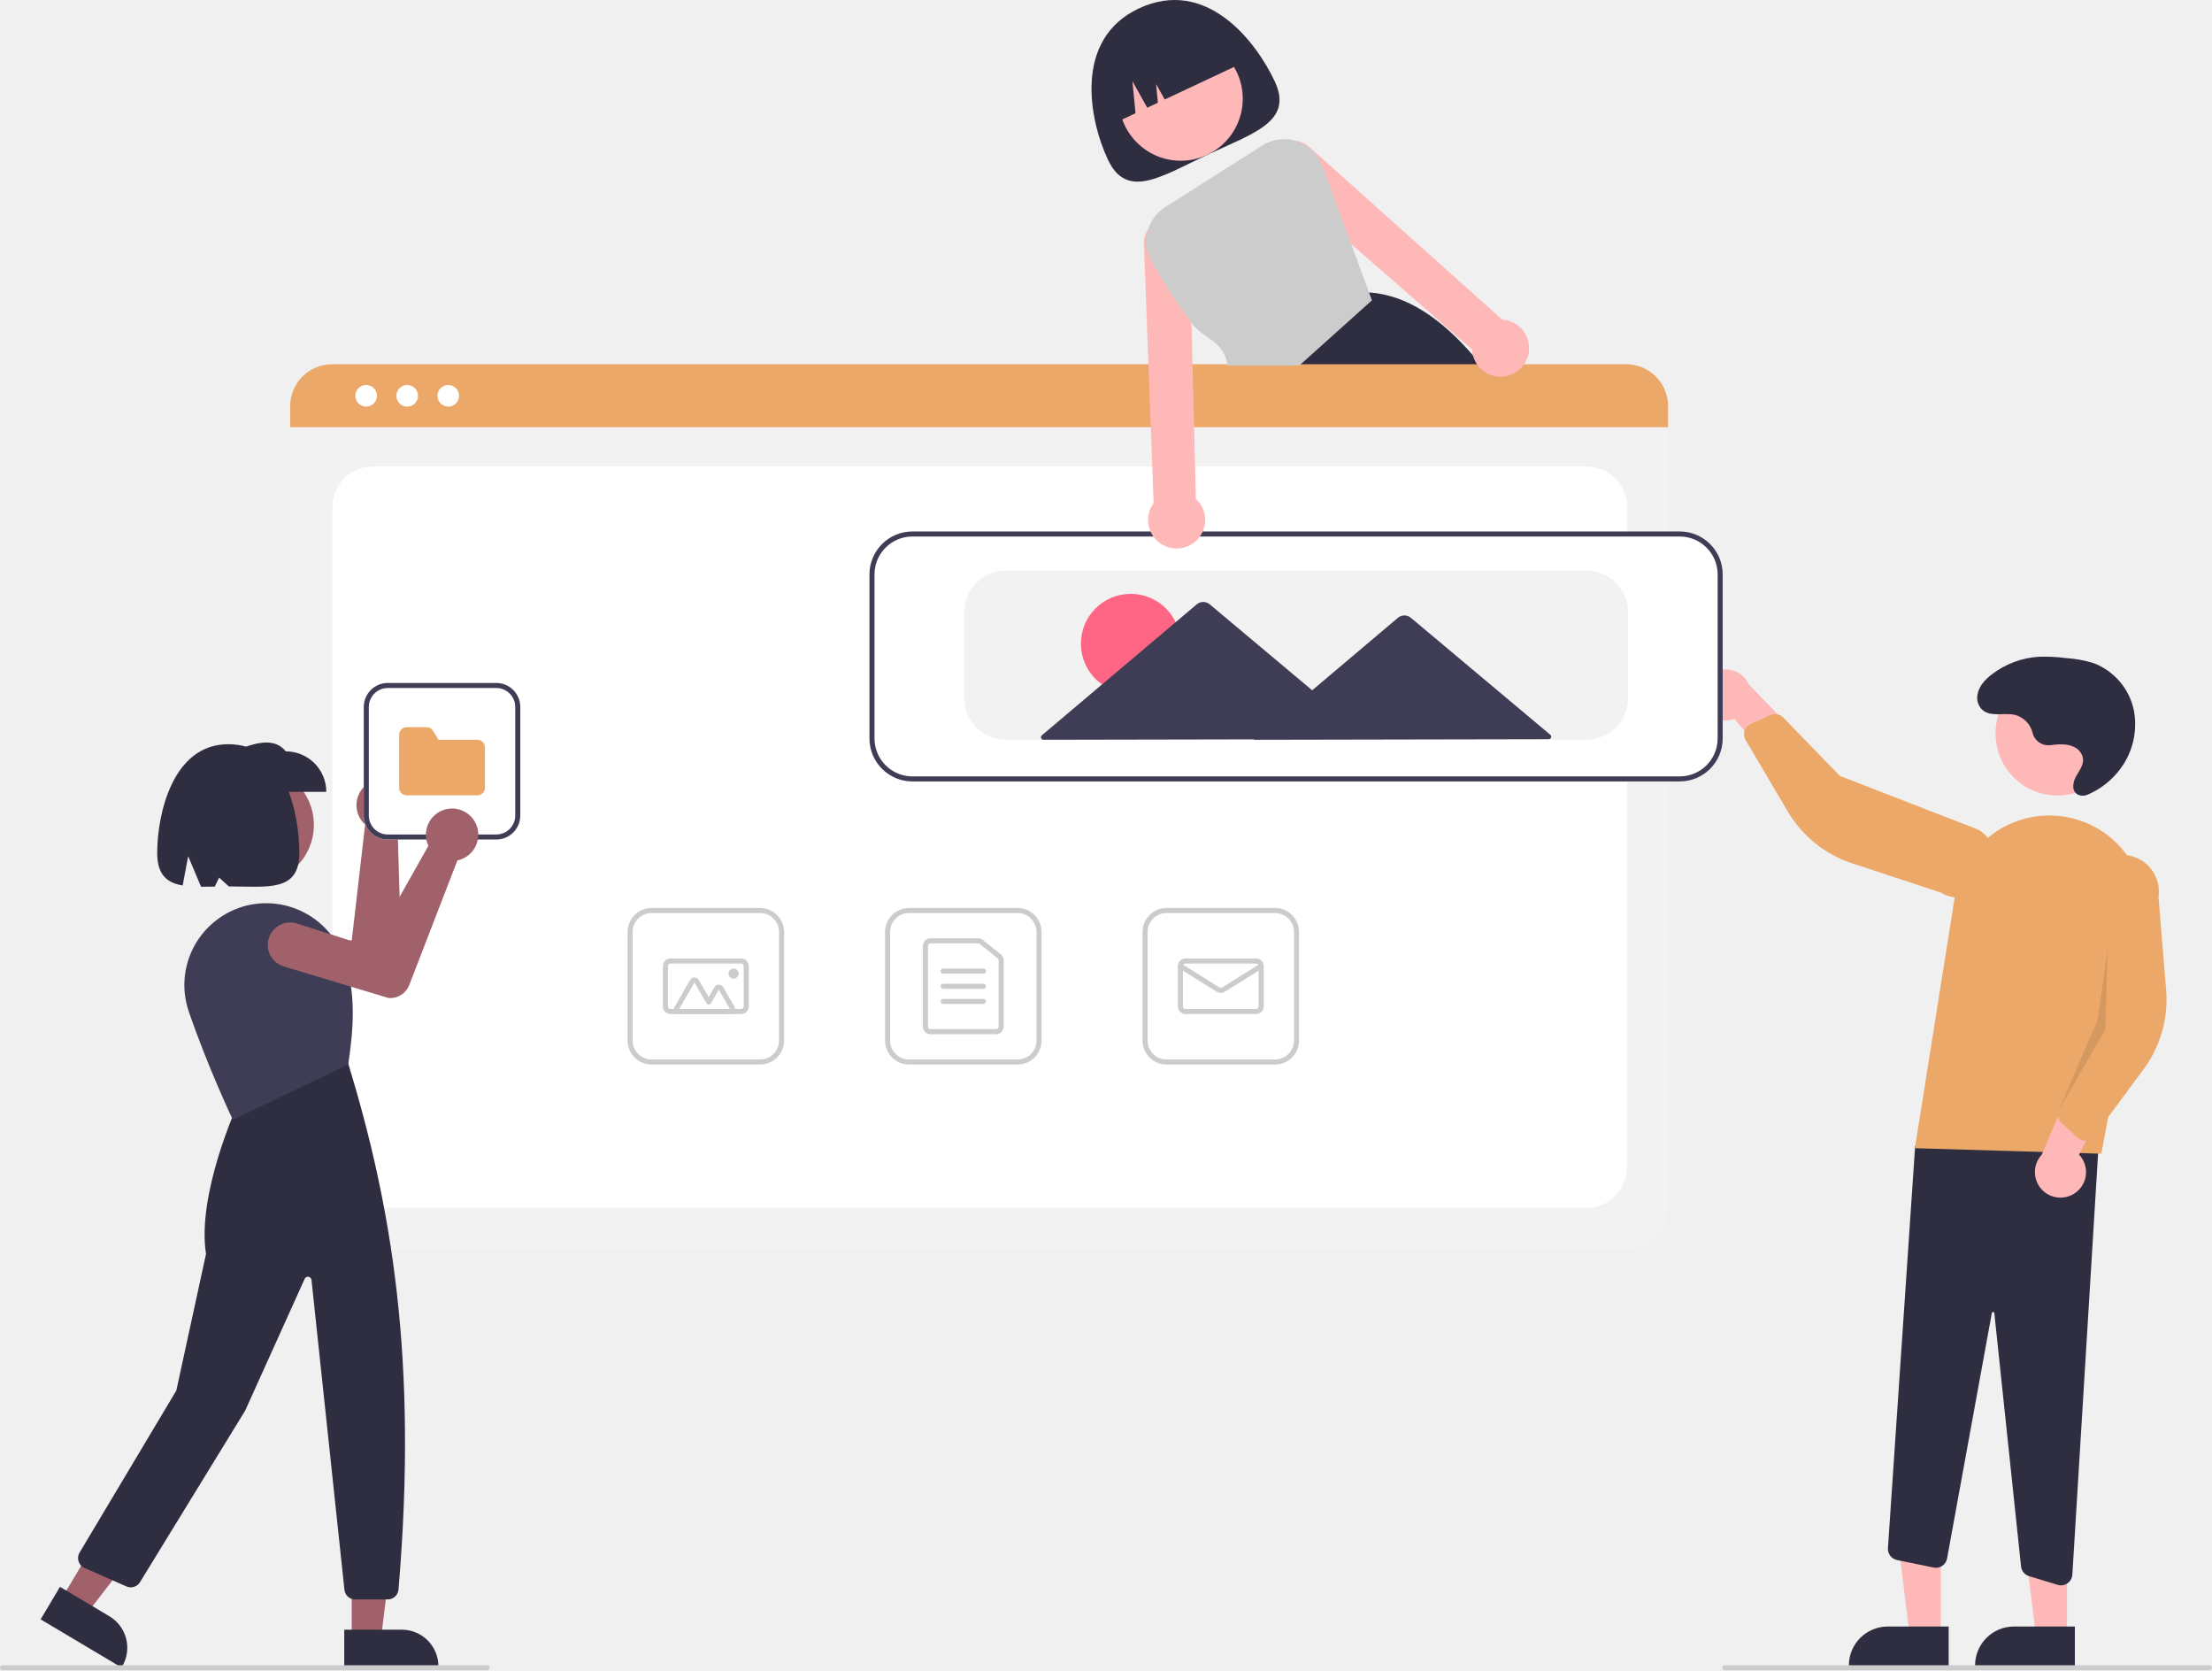
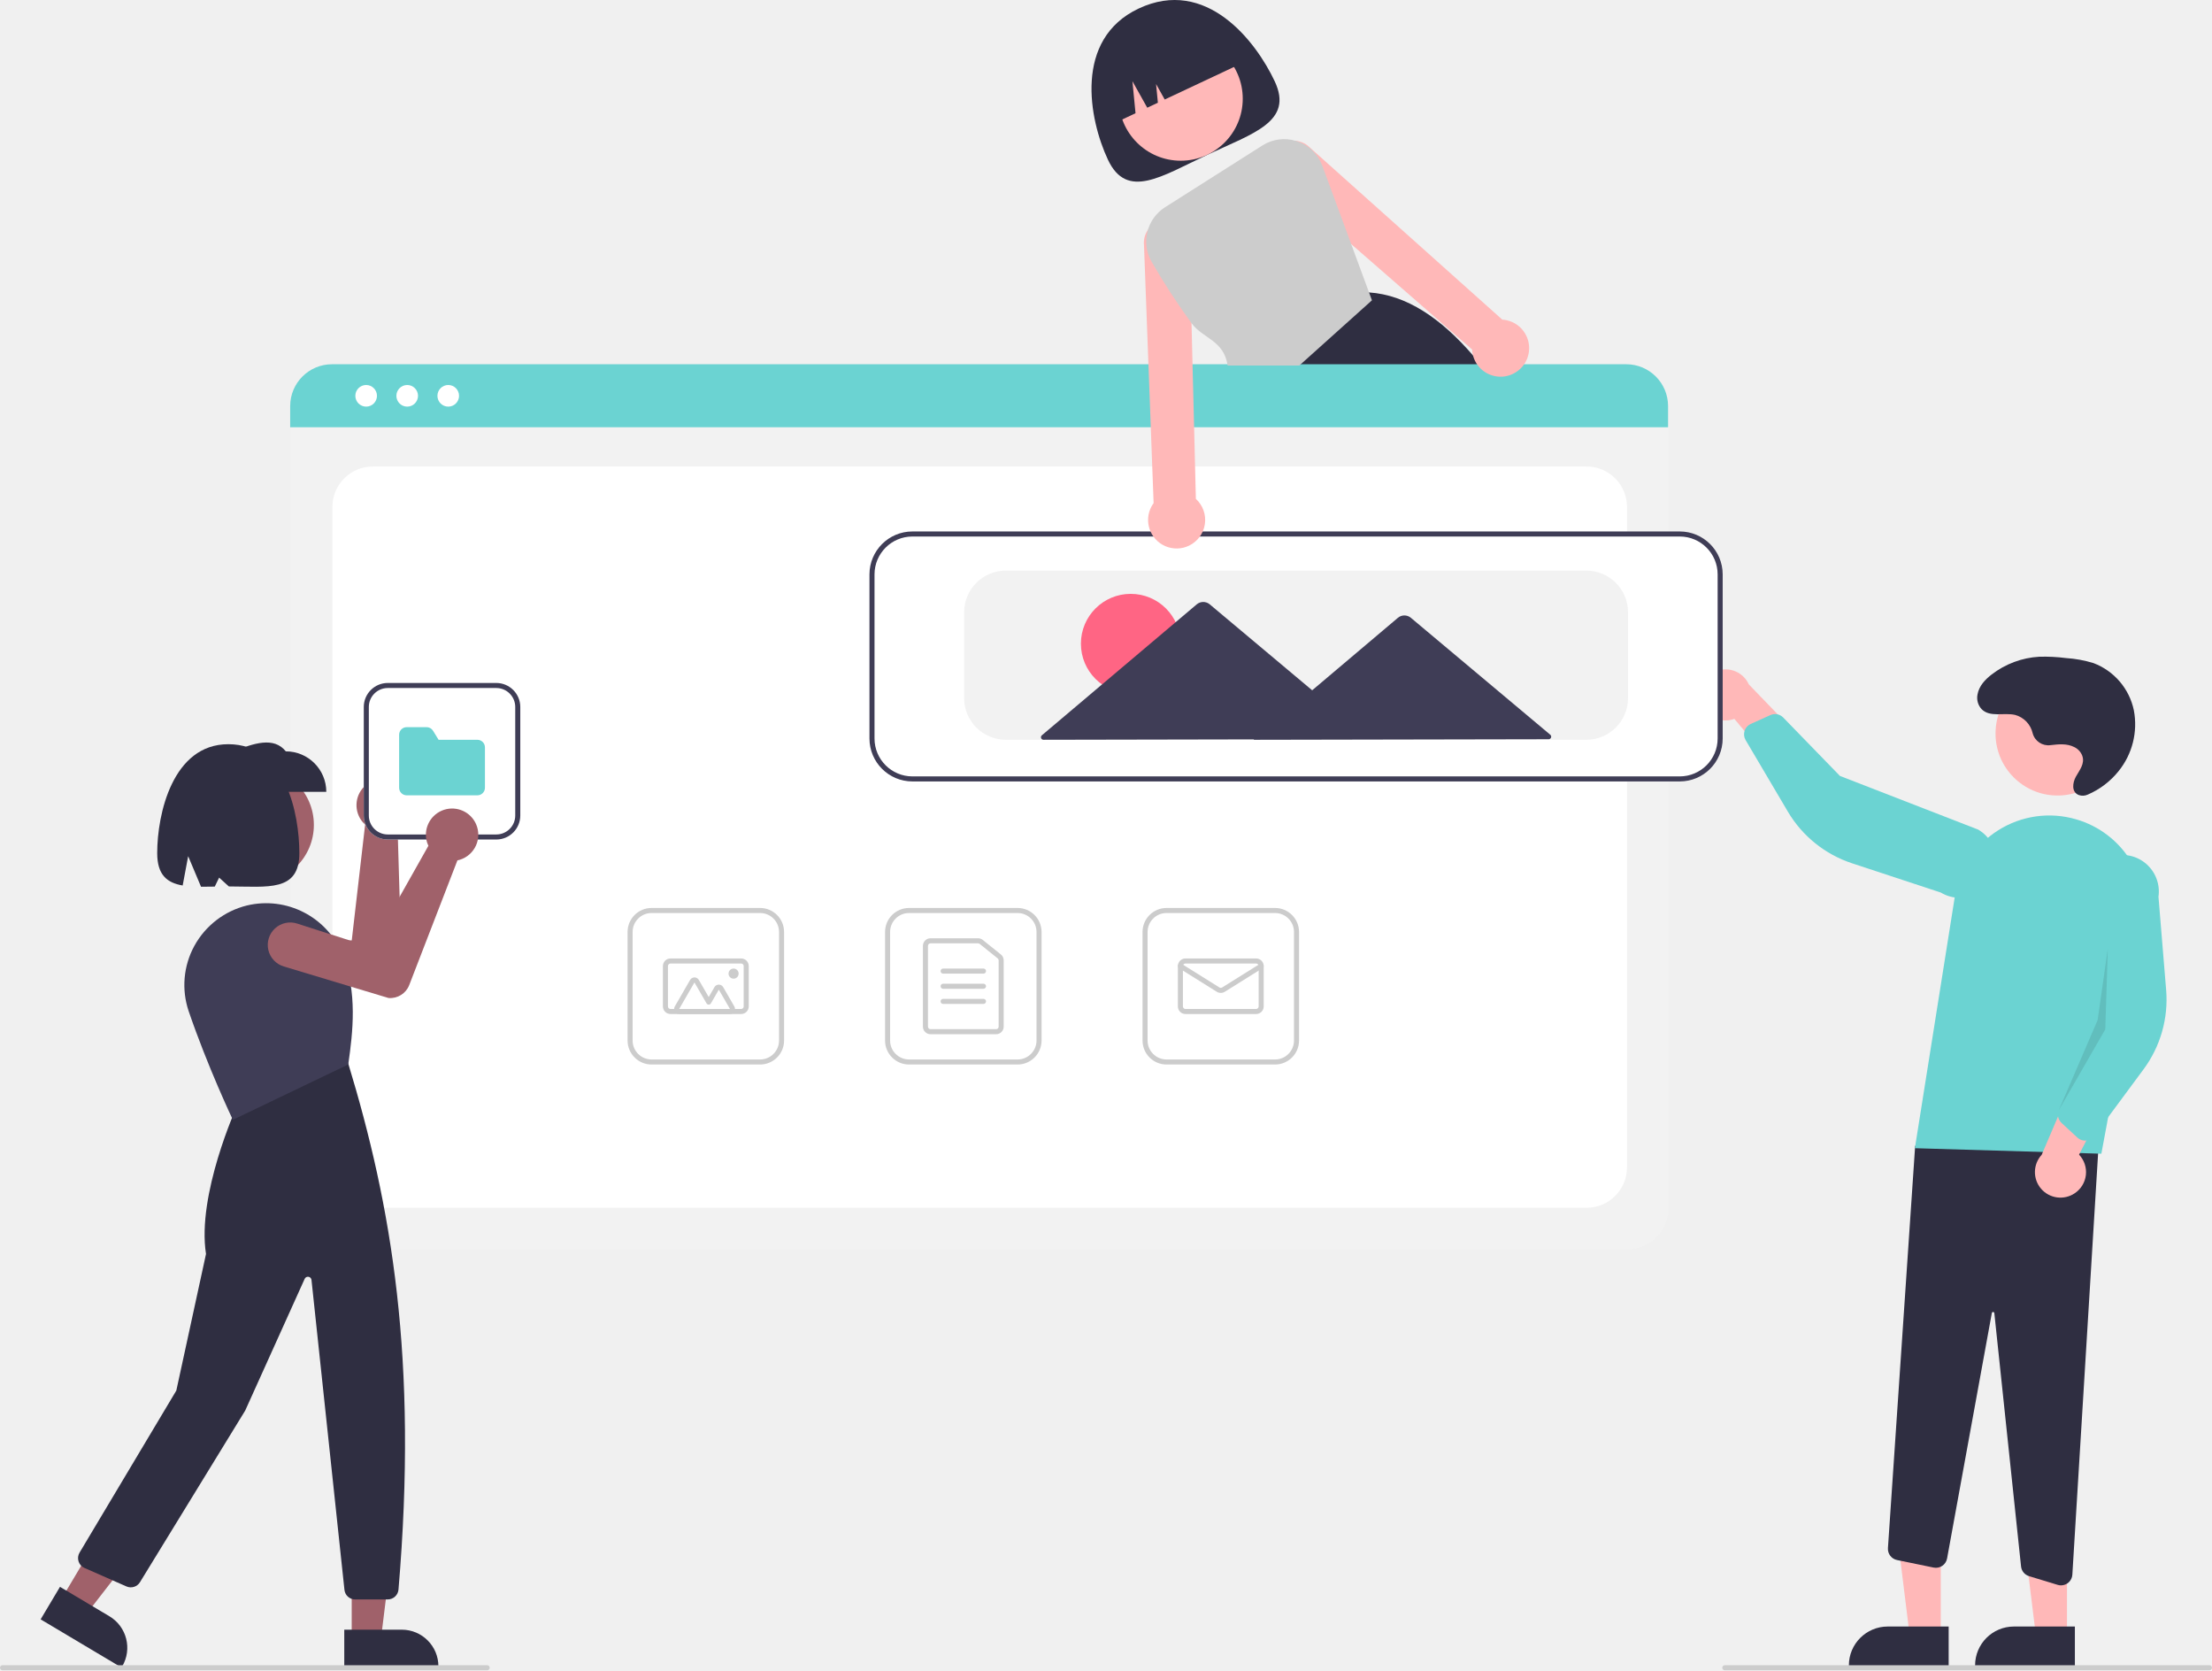
<svg xmlns="http://www.w3.org/2000/svg" data-name="Layer 1" width="876.272" height="661.473" viewBox="0 0 876.272 661.473">
  <path d="M685.834,138.655c7.516,15.995-8.411,20.526-26.655,29.099s-31.898,17.942-39.414,1.947-13.615-47.743,12.195-59.871C658.66,97.284,678.318,122.659,685.834,138.655Z" transform="translate(-180.8642 -106.4605)" fill="#2f2e41" />
  <circle cx="467.746" cy="39.089" r="24.561" fill="#ffb8b8" />
  <path d="M770.29,254.473c-.85-1.11-1.7-2.2-2.56-3.26q-1.665-2.07-3.35-4.01c-12.73-14.69-26.27-23.94-41.18-24.93h-.02l-.22-.02-29.71,28.96-10.1,9.84.22.54,5.45,13.57h95.49A234.834,234.834,0,0,0,770.29,254.473Z" transform="translate(-180.8642 -106.4605)" fill="#2f2e41" />
  <path d="M621.902,155.438l0,0,8.792-4.131-1.225-12.683,5.879,10.496,4.202-1.975-.714-7.399,3.43,6.123,31.224-14.673,0,0a26,26,0,0,0-34.589-12.474l-4.525,2.126A26,26,0,0,0,621.902,155.438Z" transform="translate(-180.8642 -106.4605)" fill="#2f2e41" />
  <path d="M825.39,601.261H312.552a16.519,16.519,0,0,1-16.5-16.5V276.607a12.102,12.102,0,0,1,12.088-12.088H829.593a12.311,12.311,0,0,1,12.297,12.297V584.761A16.519,16.519,0,0,1,825.39,601.261Z" transform="translate(-180.8642 -106.4605)" fill="#f2f2f2" />
  <path d="M328.552,584.761h480.839a16,16,0,0,0,16-16V307.213a16,16,0,0,0-16-16H328.552a16,16,0,0,0-16,16V568.761A16,16,0,0,0,328.552,584.761Z" transform="translate(-180.8642 -106.4605)" fill="#fff" />
-   <path d="M841.66,275.663H295.82v-8.4a16.574,16.574,0,0,1,16.56-16.55H825.1a16.574,16.574,0,0,1,16.56,16.55Z" transform="translate(-180.8642 -106.4605)" fill="#eca869" />
+   <path d="M841.66,275.663H295.82v-8.4a16.574,16.574,0,0,1,16.56-16.55H825.1a16.574,16.574,0,0,1,16.56,16.55Z" transform="translate(-180.8642 -106.4605)" fill="#6bd3d2" />
  <circle cx="145.051" cy="156.752" r="4.283" fill="#fff" />
  <circle cx="161.31" cy="156.752" r="4.283" fill="#fff" />
  <circle cx="177.569" cy="156.752" r="4.283" fill="#fff" />
  <path d="M583.974,528.04h-43a9.511,9.511,0,0,1-9.5-9.5v-43a9.511,9.511,0,0,1,9.5-9.5h43a9.511,9.511,0,0,1,9.5,9.5v43A9.511,9.511,0,0,1,583.974,528.04Zm-43-60a7.508,7.508,0,0,0-7.5,7.5v43a7.508,7.508,0,0,0,7.5,7.5h43a7.508,7.508,0,0,0,7.5-7.5v-43a7.508,7.508,0,0,0-7.5-7.5Z" transform="translate(-180.8642 -106.4605)" fill="#ccc" />
  <path d="M575.474,516.04h-26a3.003,3.003,0,0,1-3-3v-32a3.003,3.003,0,0,1,3-3h18.839a3.007,3.007,0,0,1,1.879.662l7.16,5.754a2.984,2.984,0,0,1,1.121,2.338v26.246A3.003,3.003,0,0,1,575.474,516.04Zm-26-36a1.001,1.001,0,0,0-1,1v32a1.001,1.001,0,0,0,1,1h26a1.001,1.001,0,0,0,1-1v-26.246a.995.995,0,0,0-.374-.779l-7.161-5.754a1.002,1.002,0,0,0-.626-.22Z" transform="translate(-180.8642 -106.4605)" fill="#ccc" />
  <path d="M570.474,492.04h-16a1,1,0,0,1,0-2h16a1,1,0,0,1,0,2Z" transform="translate(-180.8642 -106.4605)" fill="#ccc" />
  <path d="M570.474,498.04h-16a1,1,0,0,1,0-2h16a1,1,0,0,1,0,2Z" transform="translate(-180.8642 -106.4605)" fill="#ccc" />
  <path d="M570.474,504.04h-16a1,1,0,0,1,0-2h16a1,1,0,0,1,0,2Z" transform="translate(-180.8642 -106.4605)" fill="#ccc" />
  <path d="M685.974,528.04h-43a9.511,9.511,0,0,1-9.5-9.5v-43a9.511,9.511,0,0,1,9.5-9.5h43a9.511,9.511,0,0,1,9.5,9.5v43A9.511,9.511,0,0,1,685.974,528.04Zm-43-60a7.508,7.508,0,0,0-7.5,7.5v43a7.508,7.508,0,0,0,7.5,7.5h43a7.508,7.508,0,0,0,7.5-7.5v-43a7.508,7.508,0,0,0-7.5-7.5Z" transform="translate(-180.8642 -106.4605)" fill="#ccc" />
  <path d="M678.474,508.04h-28a3.003,3.003,0,0,1-3-3v-16a3.003,3.003,0,0,1,3-3h28a3.003,3.003,0,0,1,3,3v16A3.003,3.003,0,0,1,678.474,508.04Zm-28-20a1.001,1.001,0,0,0-1,1v16a1.001,1.001,0,0,0,1,1h28a1.001,1.001,0,0,0,1-1v-16a1.001,1.001,0,0,0-1-1Z" transform="translate(-180.8642 -106.4605)" fill="#ccc" />
  <path d="M664.474,499.678a3.003,3.003,0,0,1-1.59-.453l-14.94-9.337a1,1,0,0,1,1.061-1.696l14.94,9.337a1.006,1.006,0,0,0,1.06,0l14.939-9.337a1,1,0,0,1,1.061,1.696l-14.939,9.337A3.004,3.004,0,0,1,664.474,499.678Z" transform="translate(-180.8642 -106.4605)" fill="#ccc" />
  <path d="M481.974,528.04h-43a9.511,9.511,0,0,1-9.5-9.5v-43a9.511,9.511,0,0,1,9.5-9.5h43a9.511,9.511,0,0,1,9.5,9.5v43A9.511,9.511,0,0,1,481.974,528.04Zm-43-60a7.508,7.508,0,0,0-7.5,7.5v43a7.508,7.508,0,0,0,7.5,7.5h43a7.508,7.508,0,0,0,7.5-7.5v-43a7.508,7.508,0,0,0-7.5-7.5Z" transform="translate(-180.8642 -106.4605)" fill="#ccc" />
  <path d="M474.474,508.04h-28a3.003,3.003,0,0,1-3-3v-16a3.003,3.003,0,0,1,3-3h28a3.003,3.003,0,0,1,3,3v16A3.003,3.003,0,0,1,474.474,508.04Zm-28-20a1.001,1.001,0,0,0-1,1v16a1.001,1.001,0,0,0,1,1h28a1.001,1.001,0,0,0,1-1v-16a1.001,1.001,0,0,0-1-1Z" transform="translate(-180.8642 -106.4605)" fill="#ccc" />
  <path d="M470.036,508.04h-20.124a2,2,0,0,1-1.732-3l6.062-10.5a2,2,0,0,1,3.464,0l3.915,6.781,2.268-3.929a2,2,0,0,1,3.464,0l4.415,7.647a2,2,0,0,1-1.732,3Zm0-2h0l-4.415-7.647-3.134,5.429a1.0 1,0,0,1-.866.5h0a1.0 1,0,0,1-.866-.5l-4.781-8.281-6.062,10.5Z" transform="translate(-180.8642 -106.4605)" fill="#ccc" />
  <circle cx="290.61" cy="385.579" r="2" fill="#ccc" />
  <polygon points="768.825 648.15 756.565 648.149 750.733 600.861 768.827 600.862 768.825 648.15" fill="#ffb8b8" />
  <path d="M952.816,766.494l-39.531-.001v-.5a15.386,15.386,0,0,1,15.386-15.386h.001l24.144.001Z" transform="translate(-180.8642 -106.4605)" fill="#2f2e41" />
  <polygon points="818.825 648.15 806.565 648.149 800.733 600.861 818.827 600.862 818.825 648.15" fill="#ffb8b8" />
  <path d="M1002.816,766.494l-39.531-.001v-.5a15.386,15.386,0,0,1,15.386-15.386h.001l24.144.001Z" transform="translate(-180.8642 -106.4605)" fill="#2f2e41" />
  <path d="M996.014,734.111l-11.354-3.454a4.493,4.493,0,0,1-3.166-3.833L970.908,626.498a.48.48,0,0,0-.479-.447.469.469,0,0,0-.51.409l-17.731,97.199a4.5,4.5,0,0,1-5.335,3.6L932.342,724.269a4.516,4.516,0,0,1-3.582-4.712l10.785-159.312,73.138-7.892-10.868,177.727a4.505,4.505,0,0,1-4.484,4.228A4.526,4.526,0,0,1,996.014,734.111Z" transform="translate(-180.8642 -106.4605)" fill="#2f2e41" />
  <circle cx="815.08" cy="290.487" r="24.561" fill="#ffb8b8" />
-   <path d="M939.433,561.18l15.858-99.851a37.857,37.857,0,0,1,48.005-30.399h0a37.743,37.743,0,0,1,26.601,43.262l-16.591,89.172Z" transform="translate(-180.8642 -106.4605)" fill="#eca869" />
+   <path d="M939.433,561.18l15.858-99.851a37.857,37.857,0,0,1,48.005-30.399h0a37.743,37.743,0,0,1,26.601,43.262l-16.591,89.172Z" transform="translate(-180.8642 -106.4605)" fill="#6bd3d2" />
  <path d="M1002.725,579.046a10.056,10.056,0,0,0,1.747-15.32l16.396-31.751-18.465,1.97-12.739,29.849a10.11,10.11,0,0,0,13.061,15.251Z" transform="translate(-180.8642 -106.4605)" fill="#ffb8b8" />
-   <path d="M1006.236,558.126a4.506,4.506,0,0,1-2.426-1.151l-6.273-5.797a4.515,4.515,0,0,1-1.092-5.054l12.537-29.718-1.779-58.72a14.497,14.497,0,1,1,28.727,3.919l3.041,36.912a46.373,46.373,0,0,1-8.938,31.397l-19.552,26.432a4.505,4.505,0,0,1-3.195,1.804A4.455,4.455,0,0,1,1006.236,558.126Z" transform="translate(-180.8642 -106.4605)" fill="#eca869" />
+   <path d="M1006.236,558.126a4.506,4.506,0,0,1-2.426-1.151l-6.273-5.797a4.515,4.515,0,0,1-1.092-5.054l12.537-29.718-1.779-58.72a14.497,14.497,0,1,1,28.727,3.919l3.041,36.912a46.373,46.373,0,0,1-8.938,31.397l-19.552,26.432a4.505,4.505,0,0,1-3.195,1.804A4.455,4.455,0,0,1,1006.236,558.126Z" transform="translate(-180.8642 -106.4605)" fill="#6bd3d2" />
  <path d="M854.505,383.566a10.056,10.056,0,0,0,13.426,7.582l22.846,27.478,5.385-17.772-22.52-23.369a10.11,10.11,0,0,0-19.137,6.081Z" transform="translate(-180.8642 -106.4605)" fill="#ffb8b8" />
-   <path d="M872.401,394.955a4.506,4.506,0,0,1,2.006-1.786l7.784-3.517a4.515,4.515,0,0,1,5.08.965l22.478,23.132,54.766,21.257a14.497,14.497,0,1,1-14.809,24.926l-35.177-11.592a46.374,46.374,0,0,1-25.427-20.472l-16.717-28.31a4.505,4.505,0,0,1-.415-3.646A4.454,4.454,0,0,1,872.401,394.955Z" transform="translate(-180.8642 -106.4605)" fill="#eca869" />
+   <path d="M872.401,394.955a4.506,4.506,0,0,1,2.006-1.786l7.784-3.517a4.515,4.515,0,0,1,5.08.965l22.478,23.132,54.766,21.257a14.497,14.497,0,1,1-14.809,24.926l-35.177-11.592a46.374,46.374,0,0,1-25.427-20.472l-16.717-28.31a4.505,4.505,0,0,1-.415-3.646A4.454,4.454,0,0,1,872.401,394.955Z" transform="translate(-180.8642 -106.4605)" fill="#6bd3d2" />
  <polygon points="835.002 375.652 834.002 407.652 815.58 439.663 830.962 403.99 835.002 375.652" opacity="0.1" />
  <path d="M993.13,401.563a6.423,6.423,0,0,1-7.031-4.702,9.764,9.764,0,0,0-6.951-7.274c-4.505-1.029-10.012,1.091-13.314-2.322a6.637,6.637,0,0,1-1.575-5.842c.608-3.317,2.981-5.823,5.563-7.827a34.062,34.062,0,0,1,18.866-7.051,67.677,67.677,0,0,1,10.621.528,47.009,47.009,0,0,1,10.864,1.985,25.576,25.576,0,0,1,16.002,18.68,29.528,29.528,0,0,1-6.057,24.13,31.702,31.702,0,0,1-12.161,9.259,4.744,4.744,0,0,1-3.606.183c-2.957-1.176-2.474-4.839-1.126-7.283,1.443-2.615,3.663-5.146,2.503-8.329a6.302,6.302,0,0,0-3.127-3.366c-2.94-1.499-6.228-1.145-9.389-.78Z" transform="translate(-180.8642 -106.4605)" fill="#2f2e41" />
  <path d="M846.297,415.433h-304a16.519,16.519,0,0,1-16.5-16.5v-65a16.519,16.519,0,0,1,16.5-16.5h304a16.519,16.519,0,0,1,16.5,16.5v65A16.519,16.519,0,0,1,846.297,415.433Z" transform="translate(-180.8642 -106.4605)" fill="#fff" />
  <path d="M846.297,415.933h-304a17.019,17.019,0,0,1-17-17v-65a17.019,17.019,0,0,1,17-17h304a17.019,17.019,0,0,1,17,17v65A17.019,17.019,0,0,1,846.297,415.933Zm-304-97a15.017,15.017,0,0,0-15,15v65a15.017,15.017,0,0,0,15,15h304a15.017,15.017,0,0,0,15-15v-65a15.017,15.017,0,0,0-15-15Z" transform="translate(-180.8642 -106.4605)" fill="#3f3d56" />
  <path d="M809.297,399.433h-230a16.519,16.519,0,0,1-16.5-16.5v-34a16.519,16.519,0,0,1,16.5-16.5h230a16.519,16.519,0,0,1,16.5,16.5v34A16.519,16.519,0,0,1,809.297,399.433Z" transform="translate(-180.8642 -106.4605)" fill="#f2f2f2" />
  <circle cx="447.928" cy="254.915" r="19.732" fill="#ff6584" />
  <path d="M795.004,397.442l-27.853-23.36-27.372-22.956a4,4,0,0,0-5.153.01l-27.283,23.062-6.664,5.633-10.048-8.427-30.537-25.611a4,4,0,0,0-5.152.01l-30.438,25.728-30.917,26.133a1.0 1,0,0,0,.647,1.764l63.387-.122,20.064-.039-.196.166,59.808-.115,57.067-.11A1.0 1,0,0,0,795.004,397.442Z" transform="translate(-180.8642 -106.4605)" fill="#3f3d56" />
  <path d="M1056.136,767.933h-192a1,1,0,0,1,0-2h192a1,1,0,0,1,0,2Z" transform="translate(-180.8642 -106.4605)" fill="#ccc" />
  <path d="M784.92,238.373a11.221,11.221,0,0,0-7.25-5.1,10.301,10.301,0,0,0-1.66-.21l-76.19-68.12a9.015,9.015,0,0,0-5.63-2.69,7.67,7.67,0,0,0-1.27-.04,9.055,9.055,0,0,0-5.96,15.48l29.17,25.43,47.9,41.75a11.916,11.916,0,0,0,.35,2.33,11.266,11.266,0,0,0,9.67,8.37,11.092,11.092,0,0,0,6.05-1,11.407,11.407,0,0,0,3.88-2.97c.11-.13.21-.25.31-.39a11.293,11.293,0,0,0,.63-12.84Z" transform="translate(-180.8642 -106.4605)" fill="#ffb8b8" />
  <path d="M654.6,304.023l-.71-28.86-.6-23.95-.41-16.76-.81-32.67a9.046,9.046,0,0,0-15.71-5.25,6.923,6.923,0,0,0-.75.96,8.936,8.936,0,0,0-1.56,6.05l1.78,47.67.89,23.95,1.14,30.55a12.047,12.047,0,0,0-.89,1.41,11.248,11.248,0,0,0-.71,8.84,11.311,11.311,0,0,0,15.56,6.63,11.301,11.301,0,0,0,2.78-18.57Z" transform="translate(-180.8642 -106.4605)" fill="#ffb8b8" />
  <path d="M723.201,222.273l-7.07-19.15-11.44-31.02a16.006,16.006,0,0,0-9.95-9.68c-.18-.06-.37-.12-.55-.17a15.984,15.984,0,0,0-13.24,1.82l-38.53,24.44a16.093,16.093,0,0,0-5.27,21.75,276.323,276.323,0,0,0,15.73,24.19c4.49,6.11,12.85,6.76,14.3,16.76h28.41l28.76-25.82Z" transform="translate(-180.8642 -106.4605)" fill="#ccc" />
  <circle cx="101.165" cy="326.682" r="23.172" fill="#a0616a" />
  <path d="M338.916,417.193q.343.273.664.578a10.38,10.38,0,0,1-.417,15.484,9.722,9.722,0,0,1-.814.613l1.568,52.945a8.061,8.061,0,0,1-5.545,7.867l-.096.021-42.989,4.578a8.899,8.899,0,1,1-1.722-17.713l30.644-2.699,5.3-45.851a9.876,9.876,0,0,1-.972-.99,10.38,10.38,0,0,1,14.378-14.833Z" transform="translate(-180.8642 -106.4605)" fill="#a0616a" />
  <polygon points="139.328 649.174 150.895 649.174 156.397 604.561 139.326 604.561 139.328 649.174" fill="#a0616a" />
  <path d="M317.242,751.858l22.778-.001h.001a14.516,14.516,0,0,1,14.516,14.516v.472l-37.294.001Z" transform="translate(-180.8642 -106.4605)" fill="#2f2e41" />
  <polygon points="24.366 633.182 34.304 639.099 61.857 603.582 47.189 594.849 24.366 633.182" fill="#a0616a" />
  <path d="M204.627,734.889l19.572,11.653.001 0a14.516,14.516,0,0,1,5.046,19.899l-.241.405L196.96,747.767Z" transform="translate(-180.8642 -106.4605)" fill="#2f2e41" />
  <path d="M334.488,739.877H321.536a4.238,4.238,0,0,1-4.221-3.797L304.258,613.343a1.415,1.415,0,0,0-2.697-.433l-23.555,52.159-41.704,68.003a4.266,4.266,0,0,1-5.329,1.666l-16.66-7.33a4.247,4.247,0,0,1-1.935-6.064l38.337-64.192,11.758-54.085c-3.698-23.455,12.155-58.326,12.316-58.676l.079-.17,43.668-17.068.219.268c17.221,56.514,27.715,117.332,19.967,208.568A4.274,4.274,0,0,1,334.488,739.877Z" transform="translate(-180.8642 -106.4605)" fill="#2f2e41" />
  <path d="M273.107,549.934l-.203-.427c-.097-.205-9.807-20.684-17.292-42.571a32.285,32.285,0,0,1,2.239-25.873,32.637,32.637,0,0,1,20.813-16.004h0A32.677,32.677,0,0,1,316.591,484.627c5.937,14.847,4.045,30.695,2.264,43.157l-.035.25-.227.109Z" transform="translate(-180.8642 -106.4605)" fill="#3f3d56" />
  <path d="M310.124,420.054H273.33V404.015c8.076-3.208,15.978-5.937,20.756,0a16.038,16.038,0,0,1,16.038,16.038Z" transform="translate(-180.8642 -106.4605)" fill="#2f2e41" />
  <path d="M271.293,401.185c-21.996,0-28.153,27.571-28.153,43.126,0,8.674,3.923,11.777,10.088,12.827l2.177-11.611,5.099,12.111c1.732.009,3.551-.025,5.437-.06l1.729-3.56,3.855,3.496c15.441.023,27.921,2.274,27.921-13.203C299.445,428.756,294.046,401.185,271.293,401.185Z" transform="translate(-180.8642 -106.4605)" fill="#2f2e41" />
  <path d="M373.864,767.933h-192a1,1,0,1,1,0-2h192a1,1,0,0,1,0,2Z" transform="translate(-180.8642 -106.4605)" fill="#ccc" />
  <path d="M377.474,438.933h-43a9.511,9.511,0,0,1-9.5-9.5v-43a9.511,9.511,0,0,1,9.5-9.5h43a9.511,9.511,0,0,1,9.5,9.5v43A9.511,9.511,0,0,1,377.474,438.933Z" transform="translate(-180.8642 -106.4605)" fill="#fff" />
  <path d="M377.474,438.933h-43a9.511,9.511,0,0,1-9.5-9.5v-43a9.511,9.511,0,0,1,9.5-9.5h43a9.511,9.511,0,0,1,9.5,9.5v43A9.511,9.511,0,0,1,377.474,438.933Zm-43-60a7.508,7.508,0,0,0-7.5,7.5v43a7.508,7.508,0,0,0,7.5,7.5h43a7.508,7.508,0,0,0,7.5-7.5v-43a7.508,7.508,0,0,0-7.5-7.5Z" transform="translate(-180.8642 -106.4605)" fill="#3f3d56" />
-   <path d="M369.974,421.433h-28a3.003,3.003,0,0,1-3-3v-21a3.003,3.003,0,0,1,3-3h7.882a2.981,2.981,0,0,1,2.555,1.427l2.198,3.573h15.364a3.003,3.003,0,0,1,3,3v16A3.003,3.003,0,0,1,369.974,421.433Z" transform="translate(-180.8642 -106.4605)" fill="#eca869" />
+   <path d="M369.974,421.433h-28a3.003,3.003,0,0,1-3-3v-21a3.003,3.003,0,0,1,3-3h7.882a2.981,2.981,0,0,1,2.555,1.427l2.198,3.573h15.364a3.003,3.003,0,0,1,3,3v16A3.003,3.003,0,0,1,369.974,421.433Z" transform="translate(-180.8642 -106.4605)" fill="#6bd3d2" />
  <path d="M369.064,432.042q.21.384.388.79a10.38,10.38,0,0,1-6.393,14.109,9.72,9.72,0,0,1-.988.25l-19.099,49.405a8.061,8.061,0,0,1-8.163,5.099l-.096-.018-41.397-12.462a8.899,8.899,0,1,1,5.286-16.993l29.29,9.404,22.676-40.202a9.876,9.876,0,0,1-.511-1.289,10.38,10.38,0,0,1,19.007-8.091Z" transform="translate(-180.8642 -106.4605)" fill="#a0616a" />
</svg>
